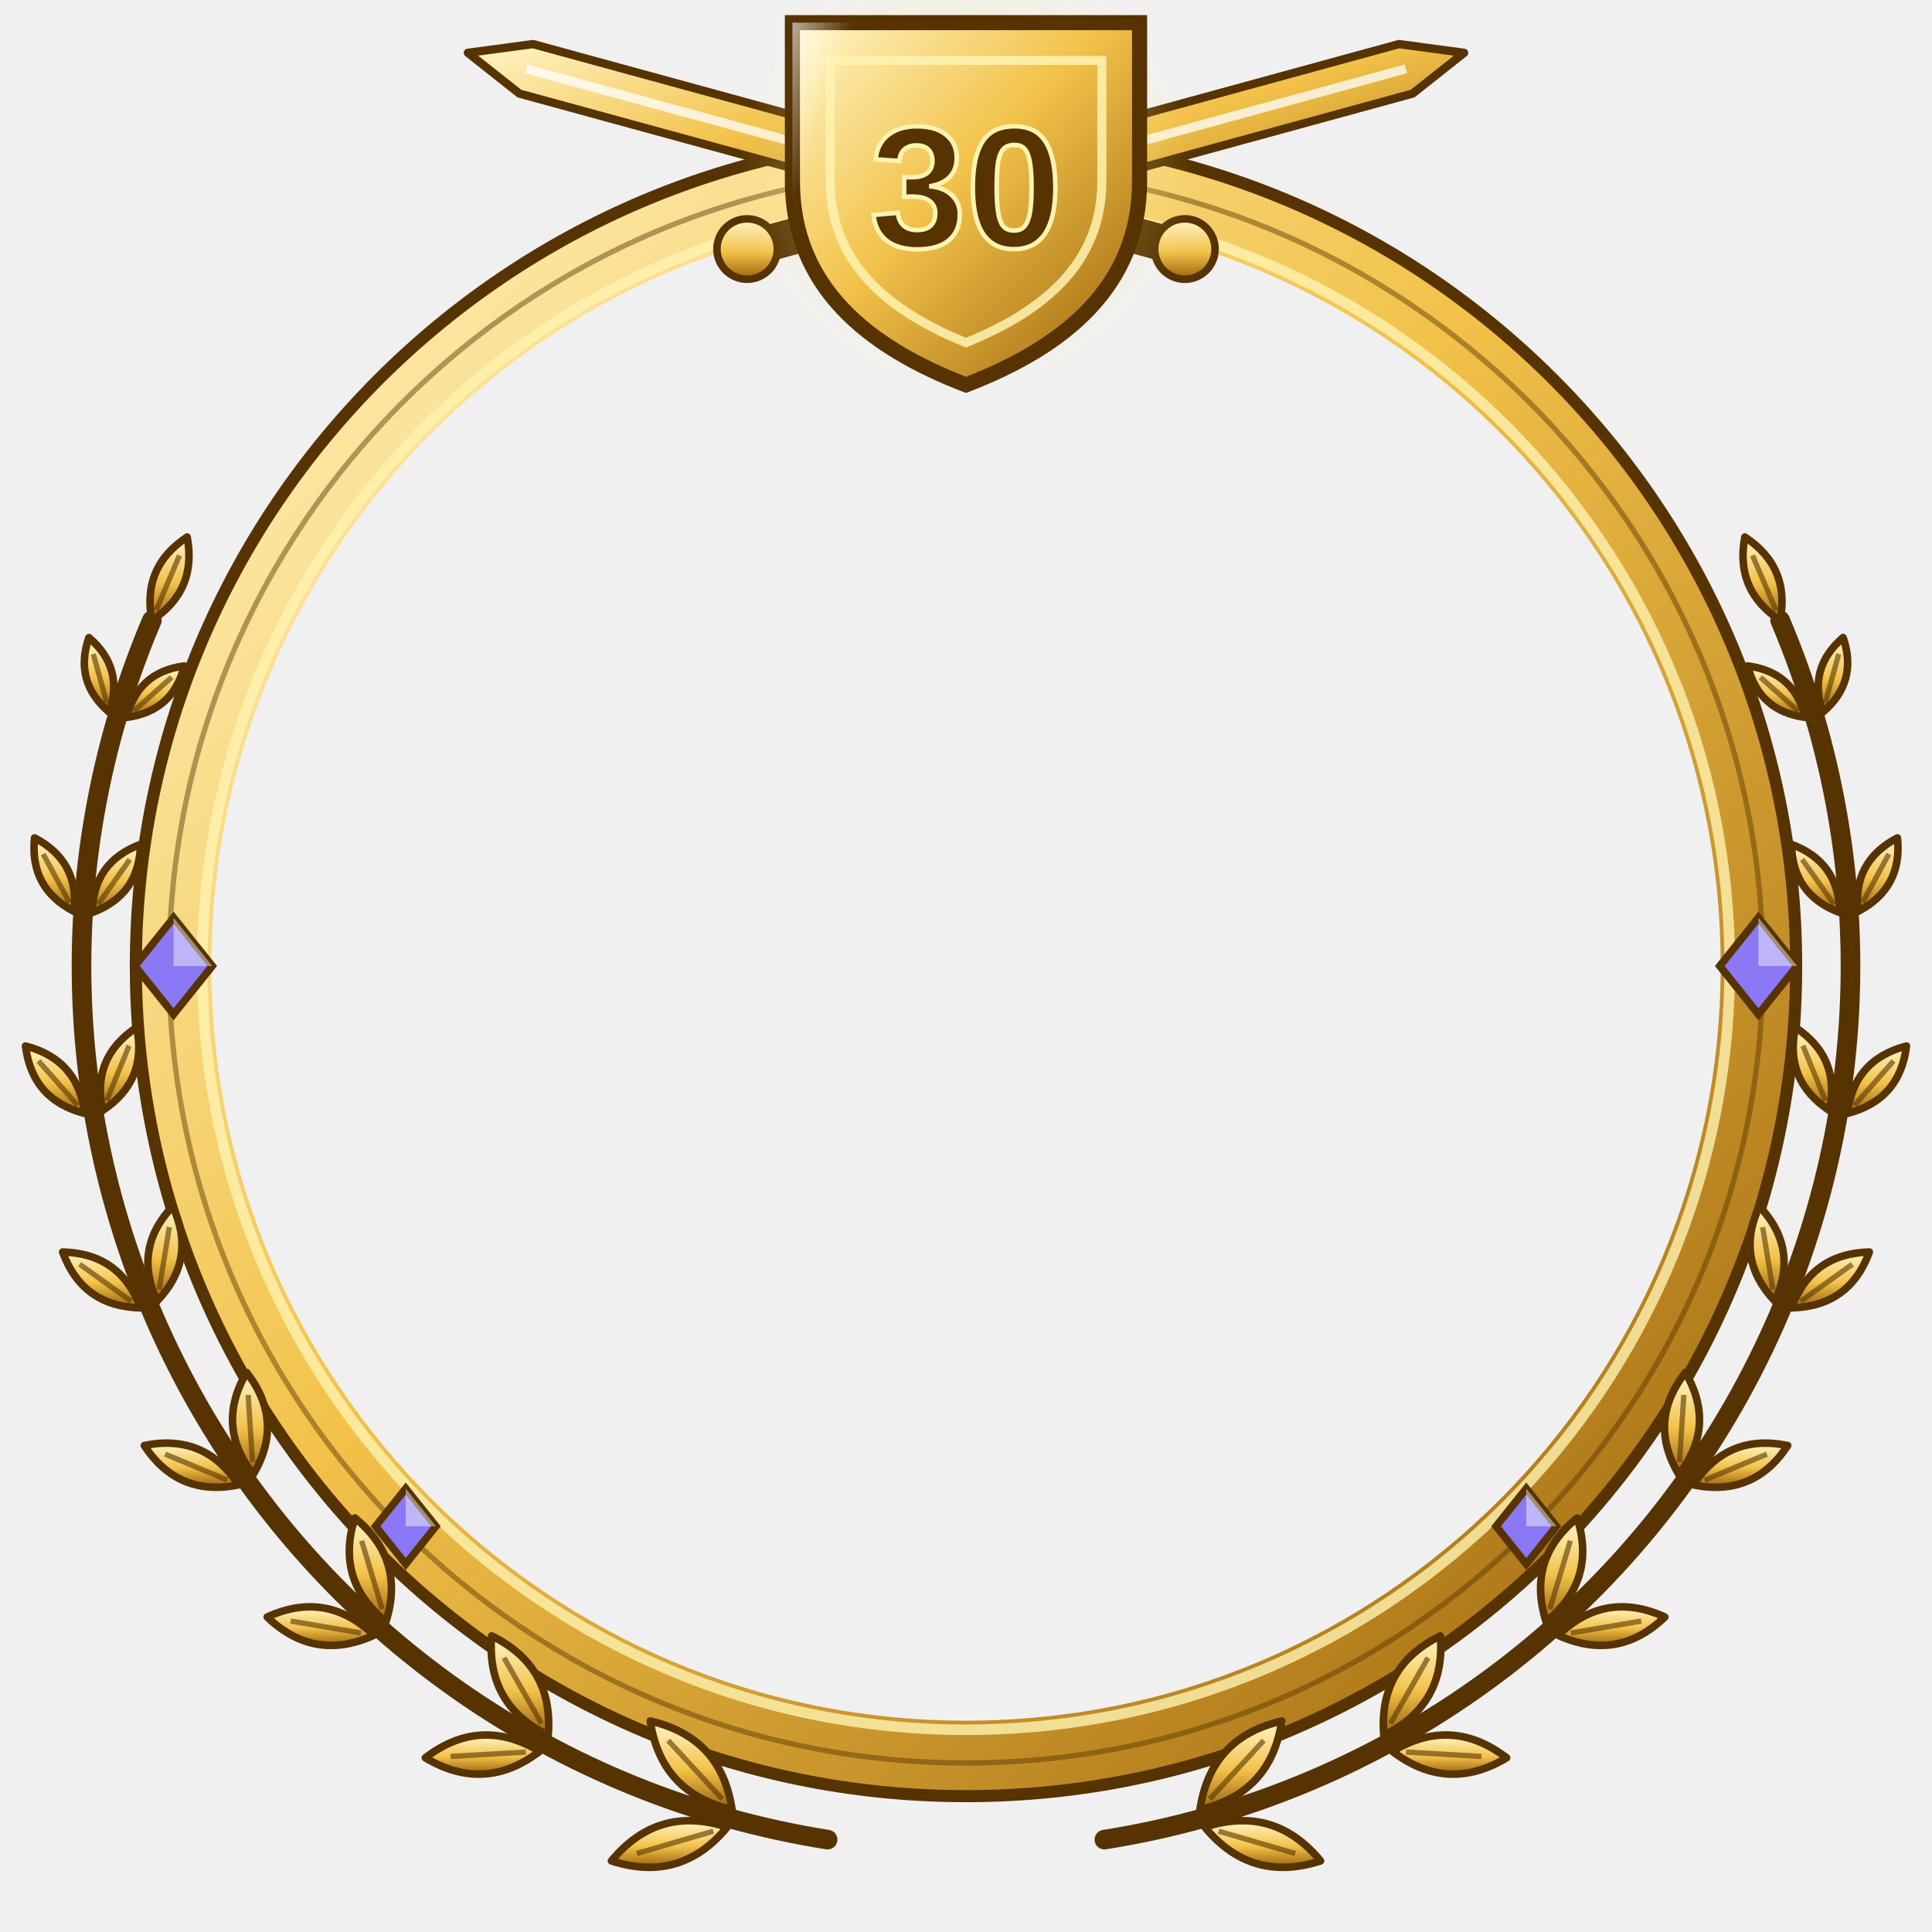
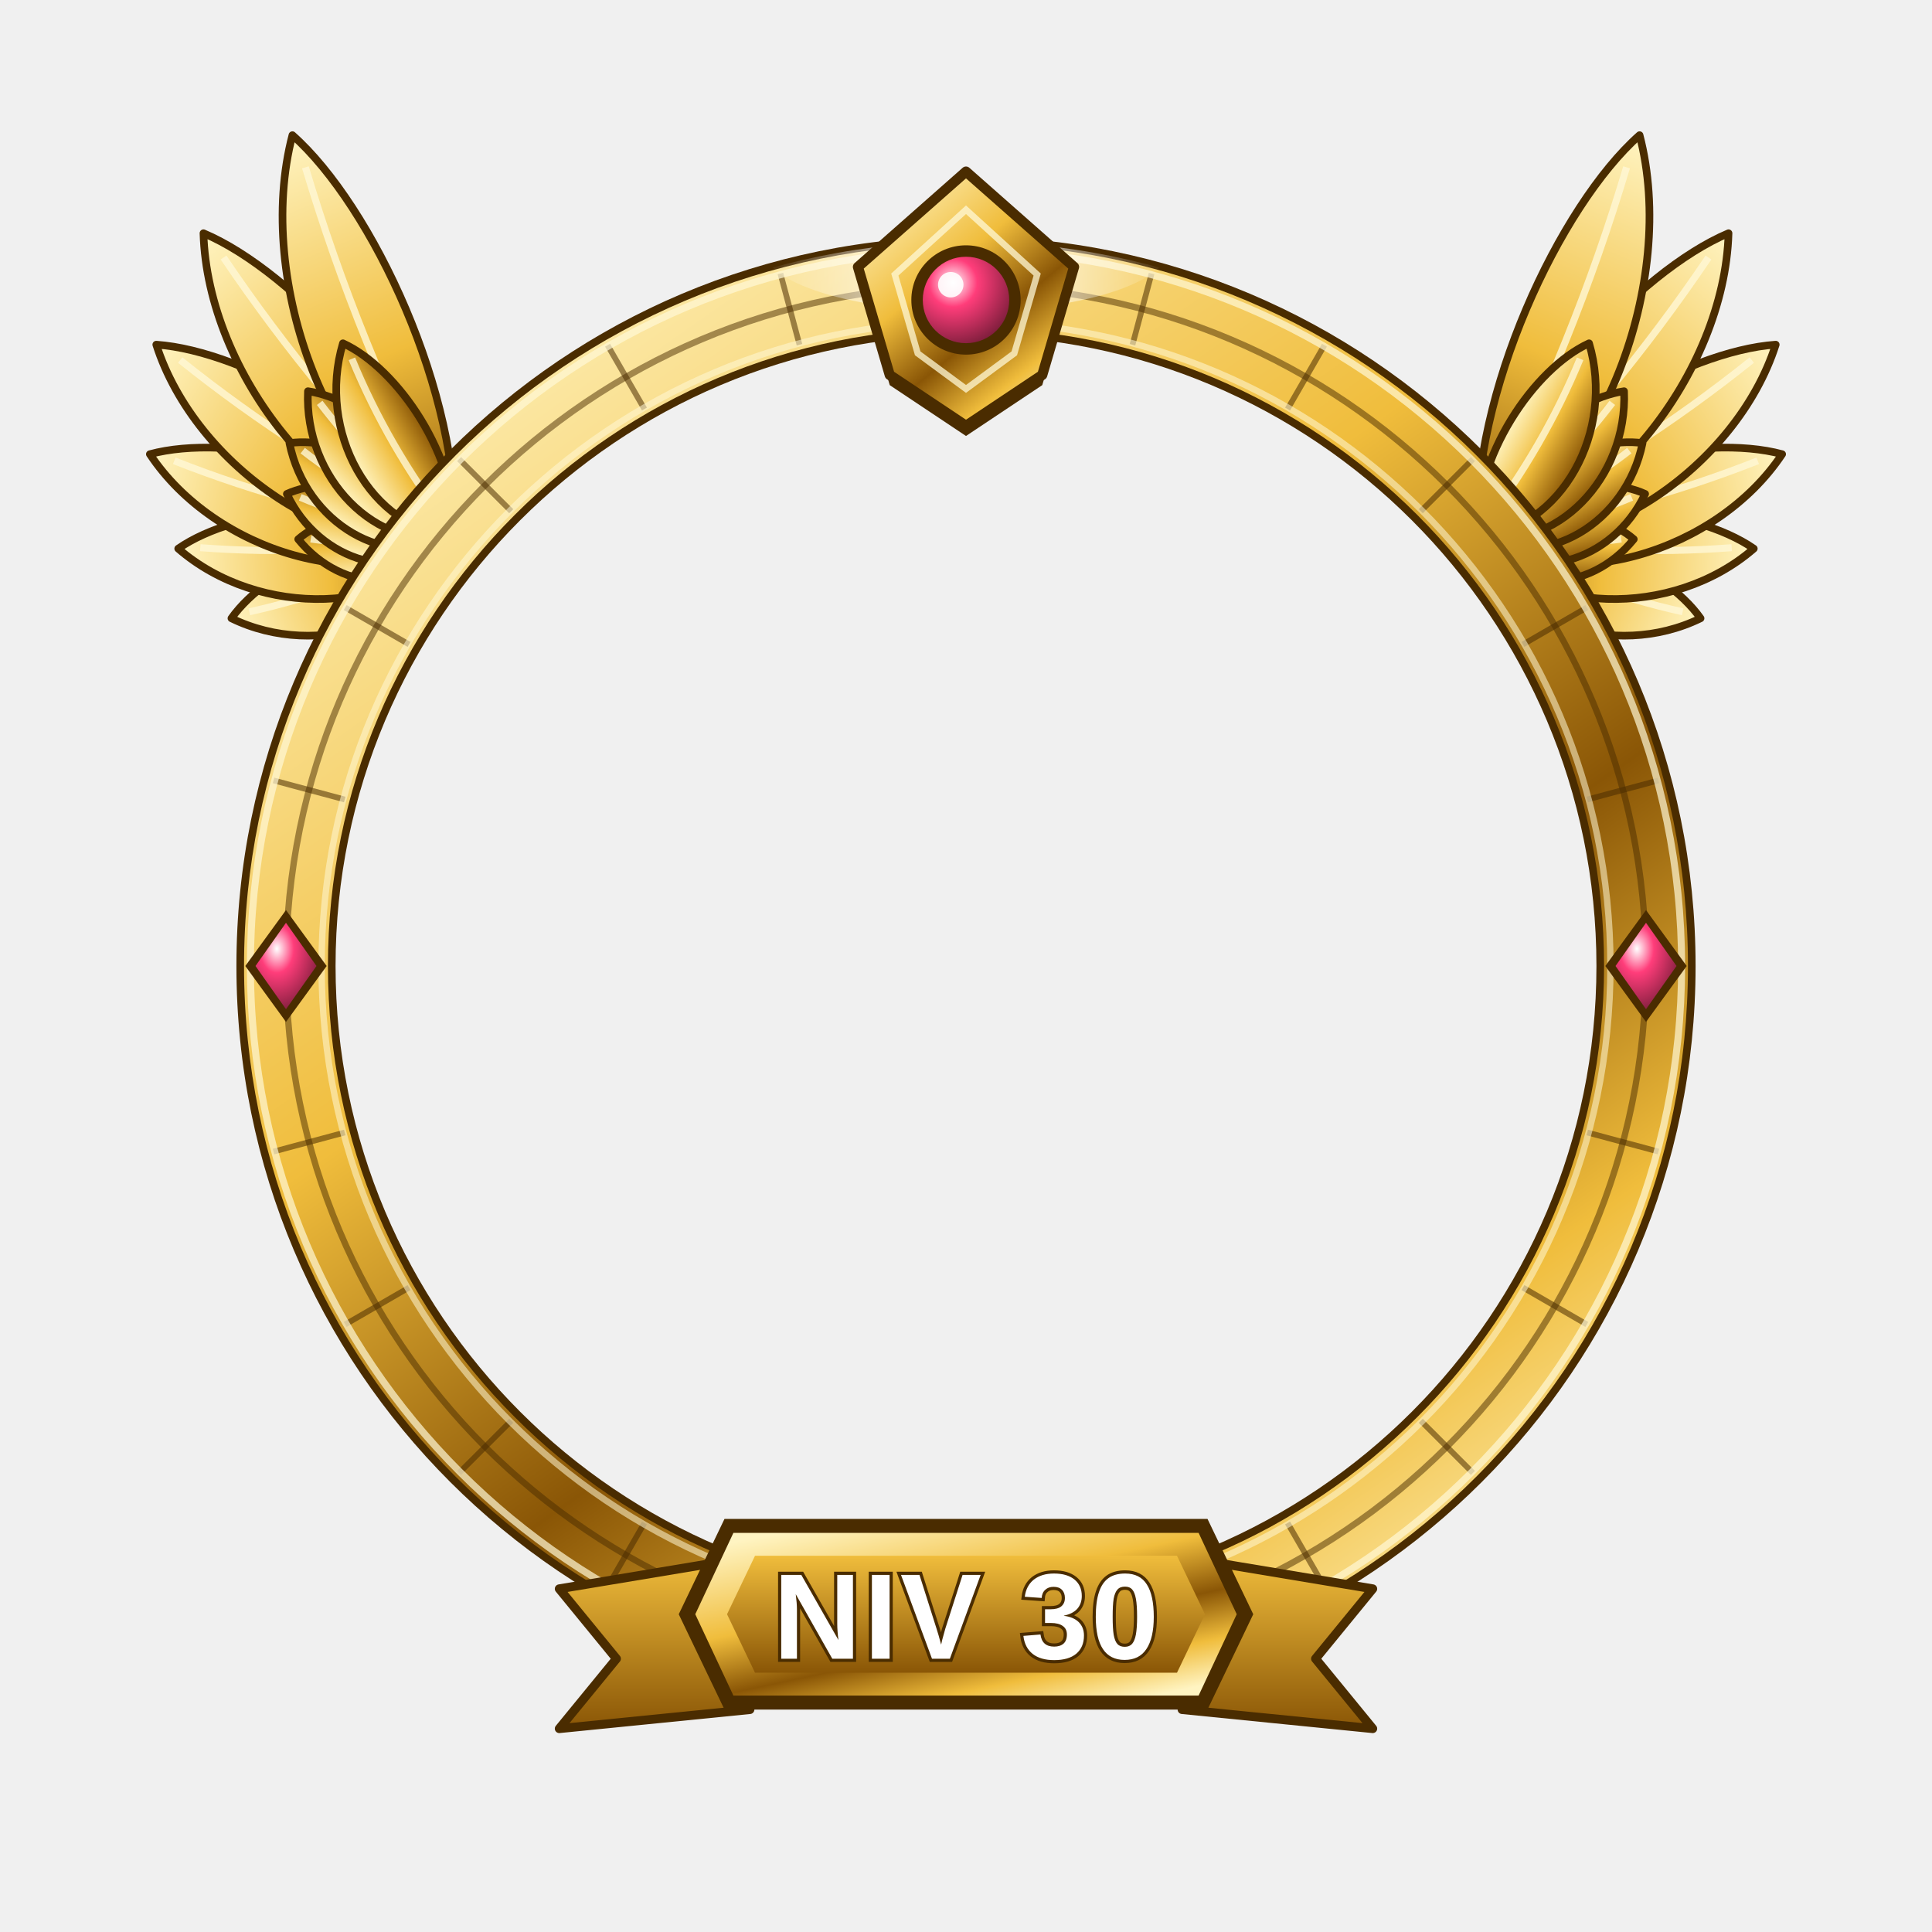
- <svg xmlns="http://www.w3.org/2000/svg" viewBox="0 0 128 128">
+ <svg xmlns="http://www.w3.org/2000/svg" viewBox="-12 -12 152 152">
  <defs>
-     <linearGradient id="niv30-m" x1="0" y1="0" x2="1" y2="1">
-       <stop offset="0" stop-color="#fff6c8" />
-       <stop offset=".45" stop-color="#f2c24a" />
-       <stop offset="1" stop-color="#9a620a" />
+     <linearGradient id="niv30-m" x1=".15" y1="0" x2=".85" y2="1">
+       <stop offset="0" stop-color="#fff4c2" />
+       <stop offset=".38" stop-color="#f0bd3c" />
+       <stop offset=".62" stop-color="#8a5606" />
+       <stop offset=".82" stop-color="#f0bd3c" />
+       <stop offset="1" stop-color="#fff4c2" />
    </linearGradient>
-     <linearGradient id="niv30-b" x1="0" y1="0" x2="0" y2="1">
-       <stop offset="0" stop-color="#fff6c8" />
-       <stop offset=".55" stop-color="#f2c24a" />
-       <stop offset="1" stop-color="#9a620a" />
+     <linearGradient id="niv30-v" x1="0" y1="0" x2="0" y2="1">
+       <stop offset="0" stop-color="#fff4c2" />
+       <stop offset=".5" stop-color="#f0bd3c" />
+       <stop offset="1" stop-color="#8a5606" />
    </linearGradient>
-     <linearGradient id="niv30-g" x1="0" y1="0" x2="1" y2="0">
+     <linearGradient id="niv30-w" x1="0" y1="0" x2="1" y2="0">
+       <stop offset="0" stop-color="#8a5606" />
+       <stop offset=".45" stop-color="#f0bd3c" />
+       <stop offset="1" stop-color="#fff4c2" />
+     </linearGradient>
+     <linearGradient id="niv30-pl" x1="0" y1="0" x2="0" y2="1">
+       <stop offset="0" stop-color="#f0bd3c" />
+       <stop offset="1" stop-color="#8a5606" />
+     </linearGradient>
+     <linearGradient id="niv30-s" x1="0" y1="0" x2="1" y2="0">
      <stop offset="0" stop-color="#fff" stop-opacity="0" />
-       <stop offset=".5" stop-color="#fff" stop-opacity=".9" />
+       <stop offset=".5" stop-color="#fff" stop-opacity=".95" />
      <stop offset="1" stop-color="#fff" stop-opacity="0" />
    </linearGradient>
-     <clipPath id="niv30-c">
-       <path d="M52.5 1.5h23v10.5c0 7-5 11-11.5 13.5-6.5-2.5-11.5-6.5-11.5-13.5Z" />
-     </clipPath>
+     <radialGradient id="niv30-g" cx=".35" cy=".3" r=".8">
+       <stop offset="0" stop-color="#fff" />
+       <stop offset=".35" stop-color="#ff3d7a" />
+       <stop offset="1" stop-color="#731b37" />
+     </radialGradient>
    <mask id="niv30-r">
-       <path d="M119 64A55 55 0 1 0 9 64A55 55 0 1 0 119 64ZM114 64A50 50 0 1 1 14 64A50 50 0 1 1 114 64Z" fill="#fff" fill-rule="evenodd" />
+       <path d="M121 64A57 57 0 1 0 7 64A57 57 0 1 0 121 64ZM114 64A50 50 0 1 1 14 64A50 50 0 1 1 114 64Z" fill="#fff" fill-rule="evenodd" />
    </mask>
-     <radialGradient id="niv30-h">
-       <stop offset="0" stop-color="#fff3b0" stop-opacity=".7" />
-       <stop offset="1" stop-color="#fff3b0" stop-opacity="0" />
-     </radialGradient>
  </defs>
-   <style>.tw{transform-box:fill-box;transform-origin:center;animation:tw 2.4s ease-in-out infinite alternate}@keyframes tw{from{opacity:.25;transform:scale(.55) rotate(-15deg)}to{opacity:1;transform:scale(1) rotate(15deg)}}.lu{animation:lu 4s ease-in-out infinite}@keyframes lu{0%,55%{transform:translateX(-32px)}100%{transform:translateX(32px)}}.rt{transform-origin:64px 64px;animation:rt 7s linear infinite}@keyframes rt{to{transform:rotate(360deg)}}@media (prefers-reduced-motion:reduce){*{animation:none!important}}</style>
-   <g class="">
-     <path d="M119 64A55 55 0 1 0 9 64A55 55 0 1 0 119 64ZM114 64A50 50 0 1 1 14 64A50 50 0 1 1 114 64Z" fill="url(#niv30-m)" fill-rule="evenodd" />
-     <circle cx="64" cy="64" r="55" fill="none" stroke="#563300" stroke-width=".8" />
-     <circle cx="64" cy="64" r="50.6" fill="none" stroke="#fff3b0" stroke-width=".7" opacity=".8" />
-     <circle cx="64" cy="64" r="52.8" fill="none" stroke="#563300" stroke-width=".35" opacity=".45" />
-     <g mask="url(#niv30-r)">
-       <g class="rt">
-         <ellipse cx="64" cy="9" rx="13" ry="5" fill="url(#niv30-g)" />
-       </g>
-     </g>
-     <path d="M54.83 121.88A58.6 58.6 0 0 1 10.06 41.1" fill="none" stroke="#563300" stroke-width="1.3" stroke-linecap="round" />
-     <path d="M48.18 121.05Q43.58 119.56 40.51 123.29Q45.11 124.78 48.18 121.05Z" fill="url(#niv30-b)" stroke="#563300" stroke-width=".5" stroke-linejoin="round" />
-     <path d="M47.26 121.32L42.19 122.8" stroke="#563300" stroke-width=".35" opacity=".6" />
-     <path d="M48.5 119.89Q47.79 115.11 43.08 114.02Q43.79 118.8 48.5 119.89Z" fill="url(#niv30-b)" stroke="#563300" stroke-width=".5" stroke-linejoin="round" />
-     <path d="M47.85 119.19L44.27 115.31" stroke="#563300" stroke-width=".35" opacity=".6" />
-     <path d="M35.75 116.03Q31.82 113.67 28.18 116.46Q32.11 118.82 35.75 116.03Z" fill="url(#niv30-b)" stroke="#563300" stroke-width=".5" stroke-linejoin="round" />
-     <path d="M34.84 116.08L29.85 116.37" stroke="#563300" stroke-width=".35" opacity=".6" />
-     <path d="M36.32 114.97Q36.69 110.4 32.57 108.38Q32.21 112.95 36.32 114.97Z" fill="url(#niv30-b)" stroke="#563300" stroke-width=".5" stroke-linejoin="round" />
-     <path d="M35.87 114.18L33.39 109.83" stroke="#563300" stroke-width=".35" opacity=".6" />
-     <path d="M24.77 108.34Q21.65 105.33 17.7 107.13Q20.83 110.14 24.77 108.34Z" fill="url(#niv30-b)" stroke="#563300" stroke-width=".5" stroke-linejoin="round" />
-     <path d="M23.92 108.19L19.26 107.4" stroke="#563300" stroke-width=".35" opacity=".6" />
-     <path d="M25.57 107.44Q26.87 103.3 23.51 100.57Q22.2 104.7 25.57 107.44Z" fill="url(#niv30-b)" stroke="#563300" stroke-width=".5" stroke-linejoin="round" />
-     <path d="M25.32 106.61L23.96 102.08" stroke="#563300" stroke-width=".35" opacity=".6" />
-     <path d="M15.8 98.38Q13.57 94.95 9.56 95.77Q11.8 99.19 15.8 98.38Z" fill="url(#niv30-b)" stroke="#563300" stroke-width=".5" stroke-linejoin="round" />
-     <path d="M15.06 98.06L10.94 96.34" stroke="#563300" stroke-width=".35" opacity=".6" />
-     <path d="M16.78 97.68Q18.86 94.16 16.34 90.93Q14.27 94.45 16.78 97.68Z" fill="url(#niv30-b)" stroke="#563300" stroke-width=".5" stroke-linejoin="round" />
-     <path d="M16.73 96.87L16.44 92.42" stroke="#563300" stroke-width=".35" opacity=".6" />
-     <path d="M9.31 86.65Q7.99 83.05 4.15 82.95Q5.47 86.56 9.31 86.65Z" fill="url(#niv30-b)" stroke="#563300" stroke-width=".5" stroke-linejoin="round" />
-     <path d="M8.69 86.21L5.28 83.76" stroke="#563300" stroke-width=".35" opacity=".6" />
-     <path d="M10.41 86.2Q13.06 83.41 11.44 79.92Q8.8 82.71 10.41 86.2Z" fill="url(#niv30-b)" stroke="#563300" stroke-width=".5" stroke-linejoin="round" />
-     <path d="M10.54 85.44L11.22 81.3" stroke="#563300" stroke-width=".35" opacity=".6" />
-     <path d="M5.61 73.77Q5.17 70.2 1.69 69.3Q2.13 72.87 5.61 73.77Z" fill="url(#niv30-b)" stroke="#563300" stroke-width=".5" stroke-linejoin="round" />
-     <path d="M5.14 73.23L2.55 70.29" stroke="#563300" stroke-width=".35" opacity=".6" />
-     <path d="M6.8 73.57Q9.79 71.59 9.05 68.07Q6.05 70.06 6.8 73.57Z" fill="url(#niv30-b)" stroke="#563300" stroke-width=".5" stroke-linejoin="round" />
-     <path d="M7.07 72.91L8.55 69.28" stroke="#563300" stroke-width=".35" opacity=".6" />
-     <path d="M4.91 60.39Q5.26 57.06 2.29 55.51Q1.94 58.84 4.91 60.39Z" fill="url(#niv30-b)" stroke="#563300" stroke-width=".5" stroke-linejoin="round" />
-     <path d="M4.6 59.8L2.86 56.58" stroke="#563300" stroke-width=".35" opacity=".6" />
-     <path d="M6.11 60.46Q9.24 59.29 9.31 55.94Q6.17 57.11 6.11 60.46Z" fill="url(#niv30-b)" stroke="#563300" stroke-width=".5" stroke-linejoin="round" />
-     <path d="M6.49 59.92L8.6 56.94" stroke="#563300" stroke-width=".35" opacity=".6" />
-     <path d="M7.24 47.19Q8.24 44.25 5.89 42.24Q4.88 45.17 7.24 47.19Z" fill="url(#niv30-b)" stroke="#563300" stroke-width=".5" stroke-linejoin="round" />
-     <path d="M7.08 46.59L6.18 43.33" stroke="#563300" stroke-width=".35" opacity=".6" />
-     <path d="M8.39 47.53Q11.46 47.12 12.21 44.12Q9.14 44.52 8.39 47.53Z" fill="url(#niv30-b)" stroke="#563300" stroke-width=".5" stroke-linejoin="round" />
-     <path d="M8.85 47.12L11.37 44.87" stroke="#563300" stroke-width=".35" opacity=".6" />
-     <path d="M10.06 41.1Q13.07 39.12 12.4 35.58Q9.39 37.56 10.06 41.1Z" fill="url(#niv30-b)" stroke="#563300" stroke-width=".5" stroke-linejoin="round" />
-     <path d="M10.34 40.44L11.89 36.8" stroke="#563300" stroke-width=".35" opacity=".6" />
-     <path d="M73.17 121.88A58.6 58.6 0 0 0 117.94 41.1" fill="none" stroke="#563300" stroke-width="1.3" stroke-linecap="round" />
-     <path d="M79.82 121.05Q82.89 124.78 87.49 123.29Q84.42 119.56 79.82 121.05Z" fill="url(#niv30-b)" stroke="#563300" stroke-width=".5" stroke-linejoin="round" />
-     <path d="M80.74 121.32L85.81 122.8" stroke="#563300" stroke-width=".35" opacity=".6" />
-     <path d="M79.5 119.89Q84.21 118.8 84.92 114.02Q80.21 115.11 79.5 119.89Z" fill="url(#niv30-b)" stroke="#563300" stroke-width=".5" stroke-linejoin="round" />
-     <path d="M80.15 119.19L83.73 115.31" stroke="#563300" stroke-width=".35" opacity=".6" />
-     <path d="M92.25 116.03Q95.89 118.82 99.82 116.46Q96.18 113.67 92.25 116.03Z" fill="url(#niv30-b)" stroke="#563300" stroke-width=".5" stroke-linejoin="round" />
-     <path d="M93.16 116.08L98.15 116.37" stroke="#563300" stroke-width=".35" opacity=".6" />
-     <path d="M91.68 114.97Q95.79 112.95 95.43 108.38Q91.31 110.4 91.68 114.97Z" fill="url(#niv30-b)" stroke="#563300" stroke-width=".5" stroke-linejoin="round" />
-     <path d="M92.13 114.18L94.61 109.83" stroke="#563300" stroke-width=".35" opacity=".6" />
-     <path d="M103.23 108.34Q107.17 110.14 110.3 107.13Q106.35 105.33 103.23 108.34Z" fill="url(#niv30-b)" stroke="#563300" stroke-width=".5" stroke-linejoin="round" />
-     <path d="M104.08 108.19L108.74 107.4" stroke="#563300" stroke-width=".35" opacity=".6" />
-     <path d="M102.43 107.44Q105.8 104.7 104.49 100.57Q101.13 103.3 102.43 107.44Z" fill="url(#niv30-b)" stroke="#563300" stroke-width=".5" stroke-linejoin="round" />
-     <path d="M102.68 106.61L104.04 102.08" stroke="#563300" stroke-width=".35" opacity=".6" />
-     <path d="M112.2 98.38Q116.2 99.19 118.44 95.77Q114.43 94.95 112.2 98.38Z" fill="url(#niv30-b)" stroke="#563300" stroke-width=".5" stroke-linejoin="round" />
-     <path d="M112.94 98.06L117.06 96.34" stroke="#563300" stroke-width=".35" opacity=".6" />
-     <path d="M111.22 97.68Q113.73 94.45 111.66 90.93Q109.14 94.16 111.22 97.68Z" fill="url(#niv30-b)" stroke="#563300" stroke-width=".5" stroke-linejoin="round" />
-     <path d="M111.27 96.87L111.56 92.42" stroke="#563300" stroke-width=".35" opacity=".6" />
-     <path d="M118.69 86.65Q122.53 86.56 123.85 82.95Q120.01 83.05 118.69 86.65Z" fill="url(#niv30-b)" stroke="#563300" stroke-width=".5" stroke-linejoin="round" />
-     <path d="M119.31 86.21L122.72 83.76" stroke="#563300" stroke-width=".35" opacity=".6" />
-     <path d="M117.59 86.2Q119.2 82.71 116.56 79.92Q114.94 83.41 117.59 86.2Z" fill="url(#niv30-b)" stroke="#563300" stroke-width=".5" stroke-linejoin="round" />
-     <path d="M117.46 85.44L116.78 81.3" stroke="#563300" stroke-width=".35" opacity=".6" />
-     <path d="M122.39 73.77Q125.87 72.87 126.31 69.3Q122.83 70.2 122.39 73.77Z" fill="url(#niv30-b)" stroke="#563300" stroke-width=".5" stroke-linejoin="round" />
-     <path d="M122.86 73.23L125.45 70.29" stroke="#563300" stroke-width=".35" opacity=".6" />
-     <path d="M121.2 73.57Q121.95 70.06 118.95 68.07Q118.21 71.59 121.2 73.57Z" fill="url(#niv30-b)" stroke="#563300" stroke-width=".5" stroke-linejoin="round" />
-     <path d="M120.93 72.91L119.45 69.28" stroke="#563300" stroke-width=".35" opacity=".6" />
-     <path d="M123.09 60.39Q126.06 58.84 125.71 55.51Q122.74 57.06 123.09 60.39Z" fill="url(#niv30-b)" stroke="#563300" stroke-width=".5" stroke-linejoin="round" />
-     <path d="M123.4 59.8L125.14 56.58" stroke="#563300" stroke-width=".35" opacity=".6" />
-     <path d="M121.89 60.46Q121.83 57.11 118.69 55.94Q118.76 59.29 121.89 60.46Z" fill="url(#niv30-b)" stroke="#563300" stroke-width=".5" stroke-linejoin="round" />
-     <path d="M121.51 59.92L119.4 56.94" stroke="#563300" stroke-width=".35" opacity=".6" />
-     <path d="M120.76 47.19Q123.12 45.17 122.11 42.24Q119.76 44.25 120.76 47.19Z" fill="url(#niv30-b)" stroke="#563300" stroke-width=".5" stroke-linejoin="round" />
-     <path d="M120.92 46.59L121.82 43.33" stroke="#563300" stroke-width=".35" opacity=".6" />
-     <path d="M119.61 47.53Q118.86 44.52 115.79 44.12Q116.54 47.12 119.61 47.53Z" fill="url(#niv30-b)" stroke="#563300" stroke-width=".5" stroke-linejoin="round" />
-     <path d="M119.15 47.12L116.63 44.87" stroke="#563300" stroke-width=".35" opacity=".6" />
-     <path d="M117.94 41.1Q118.61 37.56 115.6 35.58Q114.93 39.12 117.94 41.1Z" fill="url(#niv30-b)" stroke="#563300" stroke-width=".5" stroke-linejoin="round" />
-     <path d="M117.66 40.44L116.11 36.8" stroke="#563300" stroke-width=".35" opacity=".6" />
-     <path d="M11.5 60.8L14.06 64L11.5 67.2L8.94 64Z" fill="#8a78f5" stroke="#563300" stroke-width=".5" />
-     <path d="M11.5 60.8L14.06 64L11.5 64Z" fill="#fff" opacity=".45" />
-     <path d="M116.5 60.8L119.06 64L116.5 67.2L113.94 64Z" fill="#8a78f5" stroke="#563300" stroke-width=".5" />
-     <path d="M116.5 60.8L119.06 64L116.5 64Z" fill="#fff" opacity=".45" />
-     <path d="M26.88 98.62L28.88 101.12L26.88 103.62L24.88 101.12Z" fill="#8a78f5" stroke="#563300" stroke-width=".5" />
-     <path d="M26.88 98.62L28.88 101.12L26.88 101.12Z" fill="#fff" opacity=".45" />
-     <path d="M101.12 98.62L103.12 101.12L101.12 103.62L99.12 101.12Z" fill="#8a78f5" stroke="#563300" stroke-width=".5" />
-     <path d="M101.12 98.62L103.12 101.12L101.12 101.12Z" fill="#fff" opacity=".45" />
-     <polygon points="71.71,12.88 35.31,2.92 31,3.5 34.41,6.2 70.82,16.16" fill="url(#niv30-m)" stroke="#563300" stroke-width=".55" stroke-linejoin="round" />
-     <line x1="70.3" y1="14.26" x2="34.86" y2="4.56" stroke="#fff" stroke-width=".6" opacity=".75" />
-     <line x1="78.5" y1="16.5" x2="71.27" y2="14.52" stroke="#563300" stroke-width="2.4" stroke-linecap="round" />
-     <line x1="69.95" y1="19.34" x2="72.59" y2="9.7" stroke="url(#niv30-b)" stroke-width="2.4" stroke-linecap="round" />
-     <line x1="69.95" y1="19.34" x2="72.59" y2="9.7" stroke="#563300" stroke-width=".4" stroke-linecap="round" opacity=".6" />
-     <circle cx="78.5" cy="16.5" r="2" fill="url(#niv30-b)" stroke="#563300" stroke-width=".5" />
-     <polygon points="57.18,16.16 93.59,6.2 97,3.5 92.69,2.92 56.29,12.88" fill="url(#niv30-m)" stroke="#563300" stroke-width=".55" stroke-linejoin="round" />
-     <line x1="57.7" y1="14.26" x2="93.14" y2="4.56" stroke="#fff" stroke-width=".6" opacity=".75" />
-     <line x1="49.5" y1="16.5" x2="56.73" y2="14.52" stroke="#563300" stroke-width="2.4" stroke-linecap="round" />
-     <line x1="55.41" y1="9.7" x2="58.05" y2="19.34" stroke="url(#niv30-b)" stroke-width="2.4" stroke-linecap="round" />
-     <line x1="55.41" y1="9.7" x2="58.05" y2="19.34" stroke="#563300" stroke-width=".4" stroke-linecap="round" opacity=".6" />
-     <circle cx="49.5" cy="16.5" r="2" fill="url(#niv30-b)" stroke="#563300" stroke-width=".5" />
-     <circle cx="64" cy="11" r="15" fill="url(#niv30-h)" />
-     <path d="M52.5 1.5h23v10.5c0 7-5 11-11.5 13.5-6.5-2.5-11.5-6.5-11.5-13.5Z" fill="url(#niv30-m)" stroke="#563300" stroke-width="1" />
-     <path d="M55 4h18v8c0 5.4-3.8 8.6-9 10.7-5.2-2.1-9-5.3-9-10.7Z" fill="none" stroke="#fff3b0" stroke-width=".6" opacity=".85" />
-     <text x="64" y="16.4" text-anchor="middle" font-family="Arial Black,Arial,sans-serif" font-weight="900" font-size="11.5" fill="#563300" stroke="#fff3b0" stroke-width=".3">30</text>
-     <g clip-path="url(#niv30-c)">
-       <rect class="lu" x="45" y="0" width="12" height="30" fill="url(#niv30-g)" transform="skewX(-18)" />
+   <style>.tw{transform-box:fill-box;transform-origin:center;animation:tw 2.4s ease-in-out infinite alternate}@keyframes tw{from{opacity:.25;transform:scale(.55) rotate(-15deg)}to{opacity:1;transform:scale(1) rotate(15deg)}}.rt{transform-origin:64px 64px;animation:rt 6s linear infinite}@keyframes rt{to{transform:rotate(360deg)}}.gm{transform-box:fill-box;transform-origin:center;animation:gm 2.8s ease-in-out infinite alternate}@keyframes gm{from{opacity:.55}to{opacity:1}}@media (prefers-reduced-motion:reduce){*{animation:none!important}}</style>
+   <g transform="translate(23.78 30.25) rotate(-200)">
+     <path d="M0 0C4.11 -5.72 13.46 -5.43 18.7 0C14.59 2.86 5.61 3.55 0 0Z" fill="url(#niv30-w)" stroke="#4a2c00" stroke-width=".6" stroke-linejoin="round" />
+     <path d="M1.12 0Q9.35 -1.03 17.2 0" fill="none" stroke="#fff8d6" stroke-width=".55" opacity=".8" />
+   </g>
+   <g transform="translate(23.78 30.25) rotate(-182.4)">
+     <path d="M0 0C4.79 -6.07 15.68 -5.77 21.78 0C16.99 3.04 6.53 3.76 0 0Z" fill="url(#niv30-w)" stroke="#4a2c00" stroke-width=".6" stroke-linejoin="round" />
+     <path d="M1.31 0Q10.89 -1.09 20.04 0" fill="none" stroke="#fff8d6" stroke-width=".55" opacity=".8" />
+   </g>
+   <g transform="translate(23.78 30.25) rotate(-164.8)">
+     <path d="M0 0C5.47 -6.42 17.9 -6.1 24.86 0C19.39 3.21 7.46 3.98 0 0Z" fill="url(#niv30-w)" stroke="#4a2c00" stroke-width=".6" stroke-linejoin="round" />
+     <path d="M1.49 0Q12.43 -1.16 22.87 0" fill="none" stroke="#fff8d6" stroke-width=".55" opacity=".8" />
+   </g>
+   <g transform="translate(23.78 30.25) rotate(-147.2)">
+     <path d="M0 0C6.15 -6.78 20.12 -6.44 27.94 0C21.79 3.39 8.38 4.2 0 0Z" fill="url(#niv30-w)" stroke="#4a2c00" stroke-width=".6" stroke-linejoin="round" />
+     <path d="M1.68 0Q13.97 -1.22 25.7 0" fill="none" stroke="#fff8d6" stroke-width=".55" opacity=".8" />
+   </g>
+   <g transform="translate(23.78 30.25) rotate(-129.6)">
+     <path d="M0 0C6.82 -7.13 22.33 -6.77 31.02 0C24.2 3.56 9.31 4.42 0 0Z" fill="url(#niv30-w)" stroke="#4a2c00" stroke-width=".6" stroke-linejoin="round" />
+     <path d="M1.86 0Q15.51 -1.28 28.54 0" fill="none" stroke="#fff8d6" stroke-width=".55" opacity=".8" />
+   </g>
+   <g transform="translate(23.78 30.25) rotate(-112)">
+     <path d="M0 0C7.5 -7.48 24.55 -7.11 34.1 0C26.6 3.74 10.23 4.64 0 0Z" fill="url(#niv30-w)" stroke="#4a2c00" stroke-width=".6" stroke-linejoin="round" />
+     <path d="M2.05 0Q17.05 -1.35 31.37 0" fill="none" stroke="#fff8d6" stroke-width=".55" opacity=".8" />
+   </g>
+   <g transform="translate(23.78 30.25) rotate(-180.8)">
+     <path d="M0 0C2.71 -4.62 8.87 -4.39 12.32 0C9.61 2.31 3.7 2.86 0 0Z" fill="url(#niv30-v)" stroke="#4a2c00" stroke-width=".6" stroke-linejoin="round" />
+     <path d="M0.74 0Q6.16 -0.83 11.33 0" fill="none" stroke="#fff8d6" stroke-width=".55" opacity=".8" />
+   </g>
+   <g transform="translate(23.78 30.25) rotate(-165.6)">
+     <path d="M0 0C3 -4.84 9.82 -4.6 13.64 0C10.64 2.42 4.09 3 0 0Z" fill="url(#niv30-v)" stroke="#4a2c00" stroke-width=".6" stroke-linejoin="round" />
+     <path d="M0.82 0Q6.82 -0.87 12.55 0" fill="none" stroke="#fff8d6" stroke-width=".55" opacity=".8" />
+   </g>
+   <g transform="translate(23.78 30.25) rotate(-150.4)">
+     <path d="M0 0C3.29 -5.06 10.77 -4.81 14.96 0C11.67 2.53 4.49 3.14 0 0Z" fill="url(#niv30-v)" stroke="#4a2c00" stroke-width=".6" stroke-linejoin="round" />
+     <path d="M0.9 0Q7.48 -0.91 13.76 0" fill="none" stroke="#fff8d6" stroke-width=".55" opacity=".8" />
+   </g>
+   <g transform="translate(23.78 30.25) rotate(-135.2)">
+     <path d="M0 0C3.58 -5.28 11.72 -5.02 16.28 0C12.7 2.64 4.88 3.27 0 0Z" fill="url(#niv30-v)" stroke="#4a2c00" stroke-width=".6" stroke-linejoin="round" />
+     <path d="M0.98 0Q8.14 -0.95 14.98 0" fill="none" stroke="#fff8d6" stroke-width=".55" opacity=".8" />
+   </g>
+   <g transform="translate(23.78 30.25) rotate(-120)">
+     <path d="M0 0C3.87 -5.5 12.67 -5.22 17.6 0C13.73 2.75 5.28 3.41 0 0Z" fill="url(#niv30-v)" stroke="#4a2c00" stroke-width=".6" stroke-linejoin="round" />
+     <path d="M1.06 0Q8.8 -0.99 16.19 0" fill="none" stroke="#fff8d6" stroke-width=".55" opacity=".8" />
+   </g>
+   <g transform="translate(104.22 30.25) rotate(20)">
+     <path d="M0 0C4.11 5.72 13.46 5.43 18.7 0C14.59 -2.86 5.61 -3.55 0 0Z" fill="url(#niv30-w)" stroke="#4a2c00" stroke-width=".6" stroke-linejoin="round" />
+     <path d="M1.12 0Q9.35 1.03 17.2 0" fill="none" stroke="#fff8d6" stroke-width=".55" opacity=".8" />
+   </g>
+   <g transform="translate(104.22 30.25) rotate(2.4)">
+     <path d="M0 0C4.79 6.07 15.68 5.77 21.78 0C16.99 -3.04 6.53 -3.76 0 0Z" fill="url(#niv30-w)" stroke="#4a2c00" stroke-width=".6" stroke-linejoin="round" />
+     <path d="M1.31 0Q10.89 1.09 20.04 0" fill="none" stroke="#fff8d6" stroke-width=".55" opacity=".8" />
+   </g>
+   <g transform="translate(104.22 30.25) rotate(-15.2)">
+     <path d="M0 0C5.47 6.42 17.9 6.1 24.86 0C19.39 -3.21 7.46 -3.98 0 0Z" fill="url(#niv30-w)" stroke="#4a2c00" stroke-width=".6" stroke-linejoin="round" />
+     <path d="M1.49 0Q12.43 1.16 22.87 0" fill="none" stroke="#fff8d6" stroke-width=".55" opacity=".8" />
+   </g>
+   <g transform="translate(104.22 30.25) rotate(-32.8)">
+     <path d="M0 0C6.15 6.78 20.12 6.44 27.94 0C21.79 -3.39 8.38 -4.2 0 0Z" fill="url(#niv30-w)" stroke="#4a2c00" stroke-width=".6" stroke-linejoin="round" />
+     <path d="M1.68 0Q13.97 1.22 25.7 0" fill="none" stroke="#fff8d6" stroke-width=".55" opacity=".8" />
+   </g>
+   <g transform="translate(104.22 30.25) rotate(-50.4)">
+     <path d="M0 0C6.82 7.13 22.33 6.77 31.02 0C24.2 -3.56 9.31 -4.42 0 0Z" fill="url(#niv30-w)" stroke="#4a2c00" stroke-width=".6" stroke-linejoin="round" />
+     <path d="M1.86 0Q15.51 1.28 28.54 0" fill="none" stroke="#fff8d6" stroke-width=".55" opacity=".8" />
+   </g>
+   <g transform="translate(104.22 30.25) rotate(-68)">
+     <path d="M0 0C7.5 7.48 24.55 7.11 34.1 0C26.6 -3.74 10.23 -4.64 0 0Z" fill="url(#niv30-w)" stroke="#4a2c00" stroke-width=".6" stroke-linejoin="round" />
+     <path d="M2.05 0Q17.05 1.35 31.37 0" fill="none" stroke="#fff8d6" stroke-width=".55" opacity=".8" />
+   </g>
+   <g transform="translate(104.22 30.25) rotate(0.8)">
+     <path d="M0 0C2.71 4.62 8.87 4.39 12.32 0C9.61 -2.31 3.7 -2.86 0 0Z" fill="url(#niv30-v)" stroke="#4a2c00" stroke-width=".6" stroke-linejoin="round" />
+     <path d="M0.74 0Q6.16 0.83 11.33 0" fill="none" stroke="#fff8d6" stroke-width=".55" opacity=".8" />
+   </g>
+   <g transform="translate(104.22 30.25) rotate(-14.4)">
+     <path d="M0 0C3 4.84 9.82 4.6 13.64 0C10.64 -2.42 4.09 -3 0 0Z" fill="url(#niv30-v)" stroke="#4a2c00" stroke-width=".6" stroke-linejoin="round" />
+     <path d="M0.82 0Q6.82 0.87 12.55 0" fill="none" stroke="#fff8d6" stroke-width=".55" opacity=".8" />
+   </g>
+   <g transform="translate(104.22 30.25) rotate(-29.6)">
+     <path d="M0 0C3.29 5.06 10.77 4.81 14.96 0C11.67 -2.53 4.49 -3.14 0 0Z" fill="url(#niv30-v)" stroke="#4a2c00" stroke-width=".6" stroke-linejoin="round" />
+     <path d="M0.9 0Q7.48 0.91 13.76 0" fill="none" stroke="#fff8d6" stroke-width=".55" opacity=".8" />
+   </g>
+   <g transform="translate(104.22 30.25) rotate(-44.8)">
+     <path d="M0 0C3.58 5.28 11.72 5.02 16.28 0C12.7 -2.64 4.88 -3.27 0 0Z" fill="url(#niv30-v)" stroke="#4a2c00" stroke-width=".6" stroke-linejoin="round" />
+     <path d="M0.98 0Q8.14 0.95 14.98 0" fill="none" stroke="#fff8d6" stroke-width=".55" opacity=".8" />
+   </g>
+   <g transform="translate(104.22 30.25) rotate(-60)">
+     <path d="M0 0C3.87 5.5 12.67 5.22 17.6 0C13.73 -2.75 5.28 -3.41 0 0Z" fill="url(#niv30-v)" stroke="#4a2c00" stroke-width=".6" stroke-linejoin="round" />
+     <path d="M1.06 0Q8.8 0.99 16.19 0" fill="none" stroke="#fff8d6" stroke-width=".55" opacity=".8" />
+   </g>
+   <path d="M121.4 64A57.4 57.4 0 1 0 6.6 64A57.4 57.4 0 1 0 121.4 64ZM113.6 64A49.6 49.6 0 1 1 14.4 64A49.6 49.6 0 1 1 113.6 64Z" fill="#4a2c00" fill-rule="evenodd" />
+   <path d="M120.8 64A56.8 56.8 0 1 0 7.2 64A56.8 56.8 0 1 0 120.8 64ZM114.2 64A50.2 50.2 0 1 1 13.8 64A50.2 50.2 0 1 1 114.2 64Z" fill="url(#niv30-m)" fill-rule="evenodd" />
+   <circle cx="64" cy="64" r="53.5" fill="none" stroke="#4a2c00" stroke-width=".5" opacity=".5" />
+   <line x1="114.6" y1="64" x2="120.4" y2="64" stroke="#4a2c00" stroke-width=".45" opacity=".55" />
+   <line x1="112.88" y1="77.1" x2="118.48" y2="78.6" stroke="#4a2c00" stroke-width=".45" opacity=".55" />
+   <line x1="107.82" y1="89.3" x2="112.84" y2="92.2" stroke="#4a2c00" stroke-width=".45" opacity=".55" />
+   <line x1="99.78" y1="99.78" x2="103.88" y2="103.88" stroke="#4a2c00" stroke-width=".45" opacity=".55" />
+   <line x1="89.3" y1="107.82" x2="92.2" y2="112.84" stroke="#4a2c00" stroke-width=".45" opacity=".55" />
+   <line x1="77.1" y1="112.88" x2="78.6" y2="118.48" stroke="#4a2c00" stroke-width=".45" opacity=".55" />
+   <line x1="50.9" y1="112.88" x2="49.4" y2="118.48" stroke="#4a2c00" stroke-width=".45" opacity=".55" />
+   <line x1="38.7" y1="107.82" x2="35.8" y2="112.84" stroke="#4a2c00" stroke-width=".45" opacity=".55" />
+   <line x1="28.22" y1="99.78" x2="24.12" y2="103.88" stroke="#4a2c00" stroke-width=".45" opacity=".55" />
+   <line x1="20.18" y1="89.3" x2="15.16" y2="92.2" stroke="#4a2c00" stroke-width=".45" opacity=".55" />
+   <line x1="15.12" y1="77.1" x2="9.52" y2="78.6" stroke="#4a2c00" stroke-width=".45" opacity=".55" />
+   <line x1="13.4" y1="64" x2="7.6" y2="64" stroke="#4a2c00" stroke-width=".45" opacity=".55" />
+   <line x1="15.12" y1="50.9" x2="9.52" y2="49.4" stroke="#4a2c00" stroke-width=".45" opacity=".55" />
+   <line x1="20.18" y1="38.7" x2="15.16" y2="35.8" stroke="#4a2c00" stroke-width=".45" opacity=".55" />
+   <line x1="28.22" y1="28.22" x2="24.12" y2="24.12" stroke="#4a2c00" stroke-width=".45" opacity=".55" />
+   <line x1="38.7" y1="20.18" x2="35.8" y2="15.16" stroke="#4a2c00" stroke-width=".45" opacity=".55" />
+   <line x1="50.9" y1="15.12" x2="49.4" y2="9.52" stroke="#4a2c00" stroke-width=".45" opacity=".55" />
+   <line x1="77.1" y1="15.12" x2="78.6" y2="9.52" stroke="#4a2c00" stroke-width=".45" opacity=".55" />
+   <line x1="89.3" y1="20.18" x2="92.2" y2="15.16" stroke="#4a2c00" stroke-width=".45" opacity=".55" />
+   <line x1="99.78" y1="28.22" x2="103.88" y2="24.12" stroke="#4a2c00" stroke-width=".45" opacity=".55" />
+   <line x1="107.82" y1="38.7" x2="112.84" y2="35.8" stroke="#4a2c00" stroke-width=".45" opacity=".55" />
+   <line x1="112.88" y1="50.9" x2="118.48" y2="49.4" stroke="#4a2c00" stroke-width=".45" opacity=".55" />
+   <circle cx="64" cy="64" r="56.3" fill="none" stroke="#fff8d6" stroke-width=".55" opacity=".7" />
+   <circle cx="64" cy="64" r="50.7" fill="none" stroke="#fff8d6" stroke-width=".5" opacity=".55" />
+   <g mask="url(#niv30-r)">
+     <g class="rt">
+       <ellipse cx="64" cy="7.5" rx="16" ry="5" fill="url(#niv30-s)" />
    </g>
  </g>
+   <path d="M117.5 59.6L120.7 64L117.5 68.4L114.3 64Z" fill="#4a2c00" />
+   <path class="gm" d="M117.5 60.6L119.9 64L117.5 67.4L115.1 64Z" fill="url(#niv30-g)" />
+   <path d="M10.5 59.6L13.7 64L10.5 68.4L7.3 64Z" fill="#4a2c00" />
+   <path class="gm" d="M10.5 60.6L12.9 64L10.5 67.4L8.1 64Z" fill="url(#niv30-g)" />
+   <path d="M64 1.5 72.5 9 70 17.5 64 21.5 58 17.5 55.5 9Z" fill="#4a2c00" transform="translate(0 .8)" />
+   <path d="M64 1.5 72.5 9 70 17.5 64 21.5 58 17.5 55.5 9Z" fill="url(#niv30-m)" stroke="#4a2c00" stroke-width=".8" stroke-linejoin="round" />
+   <path d="M64 4.5 69.6 9.6 67.8 15.8 64 18.6 60.2 15.8 58.4 9.6Z" fill="none" stroke="#fff8d6" stroke-width=".5" opacity=".75" />
+   <circle cx="64" cy="11.6" r="4.3" fill="#4a2c00" />
+   <circle class="gm" cx="64" cy="11.6" r="3.4" fill="url(#niv30-g)" />
+   <circle cx="62.8" cy="10.4" r="1" fill="#fff" opacity=".9" />
+   <path d="M47 110.5 L32 113 L36.5 118.5 L32 124 L47 122.5Z" fill="url(#niv30-pl)" stroke="#4a2c00" stroke-width=".7" stroke-linejoin="round" />
+   <path d="M47 110.5 L44.5 113 L47 116Z" fill="#4a2c00" opacity=".6" />
+   <path d="M81 110.5 L96 113 L91.5 118.5 L96 124 L81 122.5Z" fill="url(#niv30-pl)" stroke="#4a2c00" stroke-width=".7" stroke-linejoin="round" />
+   <path d="M81 110.5 L83.5 113 L81 116Z" fill="#4a2c00" opacity=".6" />
+   <path d="M45 107.5h38l3.6 7.5-3.6 7.5H45l-3.6-7.5Z" fill="#4a2c00" />
+   <path d="M45.7 108.6h36.6l3 6.4-3 6.4H45.7l-3-6.4Z" fill="url(#niv30-m)" />
+   <path d="M47.4 110.4h33.2l2.2 4.6-2.2 4.6H47.4l-2.2-4.6Z" fill="url(#niv30-pl)" />
+   <text x="64" y="118.5" text-anchor="middle" font-family="Arial Black,Arial,sans-serif" font-weight="900" font-size="9.6" letter-spacing=".2" fill="#fff" stroke="#4a2c00" stroke-width=".5" paint-order="stroke">NIV 30</text>
</svg>
